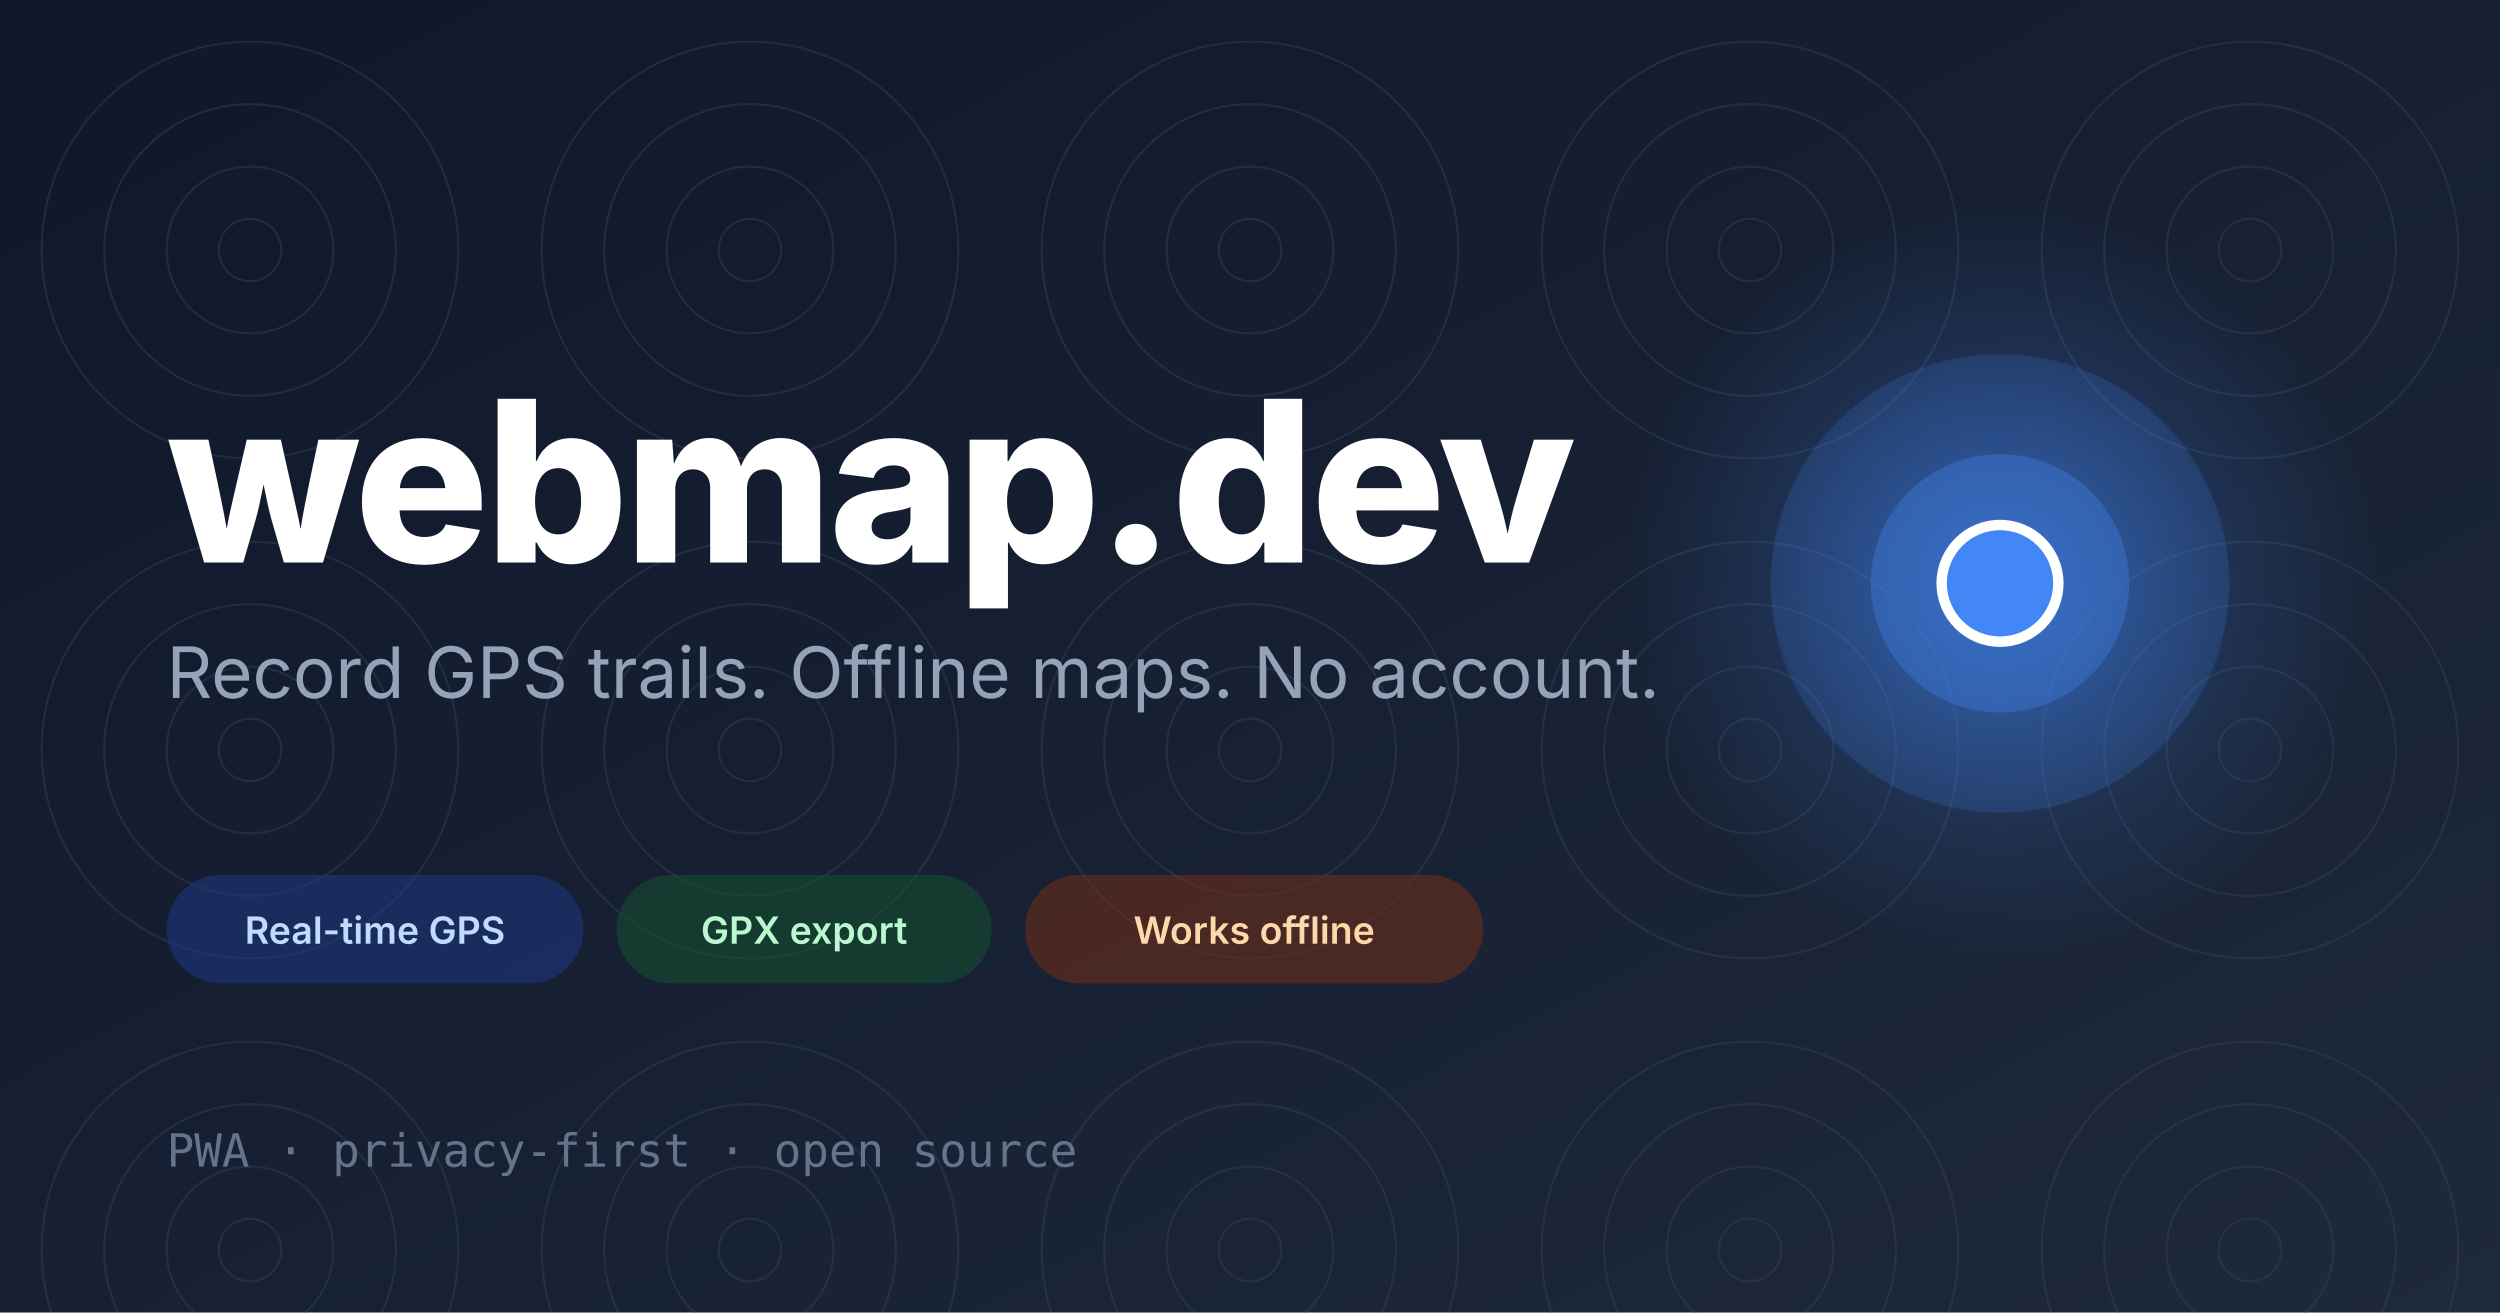
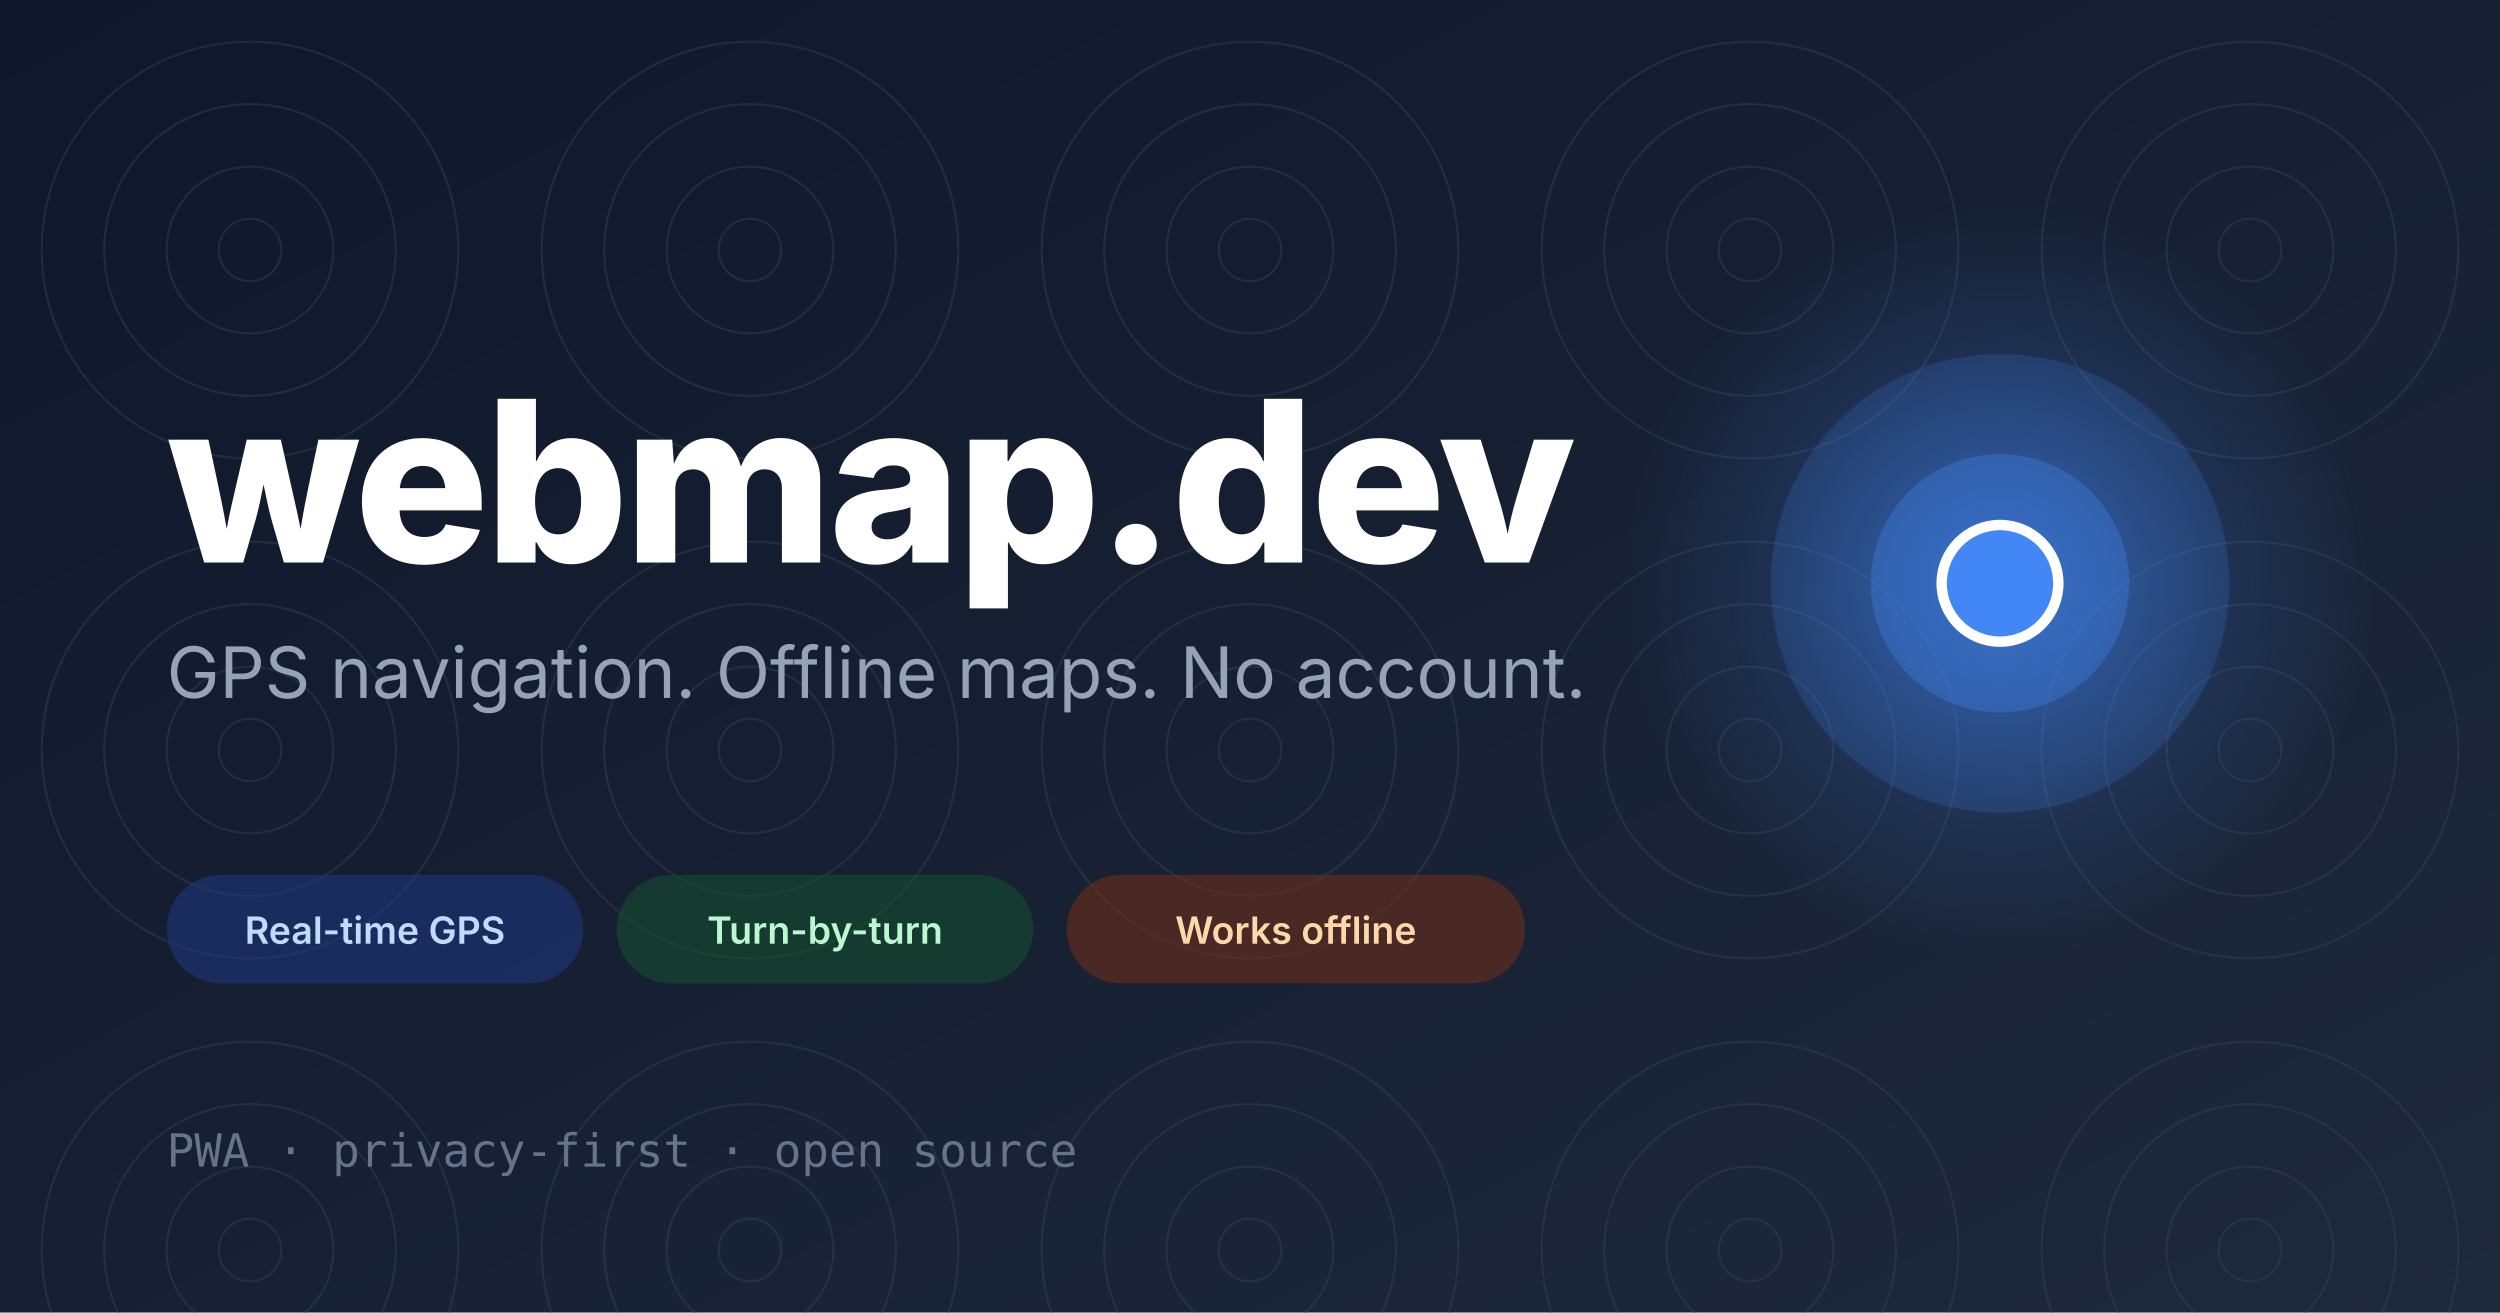
<svg xmlns="http://www.w3.org/2000/svg" width="1200" height="630" viewBox="0 0 1200 630">
  <defs>
    <linearGradient id="bg" x1="0" y1="0" x2="1" y2="1">
      <stop offset="0%" stop-color="#0f172a" />
      <stop offset="100%" stop-color="#1e293b" />
    </linearGradient>
    <pattern id="topo" x="0" y="0" width="240" height="240" patternUnits="userSpaceOnUse">
      <circle cx="120" cy="120" r="100" fill="none" stroke="#334155" stroke-width="1" />
      <circle cx="120" cy="120" r="70" fill="none" stroke="#334155" stroke-width="1" />
      <circle cx="120" cy="120" r="40" fill="none" stroke="#334155" stroke-width="1" />
      <circle cx="120" cy="120" r="15" fill="none" stroke="#334155" stroke-width="1" />
    </pattern>
    <radialGradient id="pulse" cx="0.5" cy="0.5" r="0.5">
      <stop offset="0%" stop-color="#4287f5" stop-opacity="0.6" />
      <stop offset="60%" stop-color="#4287f5" stop-opacity="0.15" />
      <stop offset="100%" stop-color="#4287f5" stop-opacity="0" />
    </radialGradient>
  </defs>
  <rect width="1200" height="630" fill="url(#bg)" />
  <rect width="1200" height="630" fill="url(#topo)" opacity="0.45" />
  <text x="80" y="270" font-family="system-ui, -apple-system, 'Segoe UI', sans-serif" font-size="108" font-weight="800" fill="#ffffff" letter-spacing="-2">webmap.dev</text>
-   <text x="80" y="335" font-family="system-ui, -apple-system, 'Segoe UI', sans-serif" font-size="34" font-weight="400" fill="#94a3b8">Record GPS trails. Offline maps. No account.</text>
+   <text x="80" y="335" font-family="system-ui, -apple-system, 'Segoe UI', sans-serif" font-size="34" font-weight="400" fill="#94a3b8">GPS navigation. Offline maps. No account.</text>
  <g font-family="system-ui, -apple-system, 'Segoe UI', sans-serif" font-size="18" font-weight="600">
    <g transform="translate(80, 420)">
      <rect width="200" height="52" rx="26" fill="#1e3a8a" opacity="0.5" />
      <text x="100" y="33" text-anchor="middle" fill="#bfdbfe">Real-time GPS</text>
    </g>
    <g transform="translate(296, 420)">
-       <rect width="180" height="52" rx="26" fill="#14532d" opacity="0.5" />
-       <text x="90" y="33" text-anchor="middle" fill="#bbf7d0">GPX export</text>
+       <rect width="200" height="52" rx="26" fill="#14532d" opacity="0.5" />
+       <text x="100" y="33" text-anchor="middle" fill="#bbf7d0">Turn-by-turn</text>
    </g>
-     <g transform="translate(492, 420)">
+     <g transform="translate(512, 420)">
      <rect width="220" height="52" rx="26" fill="#7c2d12" opacity="0.5" />
      <text x="110" y="33" text-anchor="middle" fill="#fed7aa">Works offline</text>
    </g>
  </g>
  <g transform="translate(960, 280)">
    <circle cx="0" cy="0" r="180" fill="url(#pulse)" />
    <circle cx="0" cy="0" r="110" fill="#4287f5" opacity="0.18" />
    <circle cx="0" cy="0" r="62" fill="#4287f5" opacity="0.32" />
    <circle cx="0" cy="0" r="28" fill="#4287f5" stroke="#ffffff" stroke-width="5" />
  </g>
  <text x="80" y="560" font-family="ui-monospace, 'SF Mono', 'Cascadia Code', monospace" font-size="22" font-weight="500" fill="#64748b">PWA · privacy-first · open source</text>
</svg>
